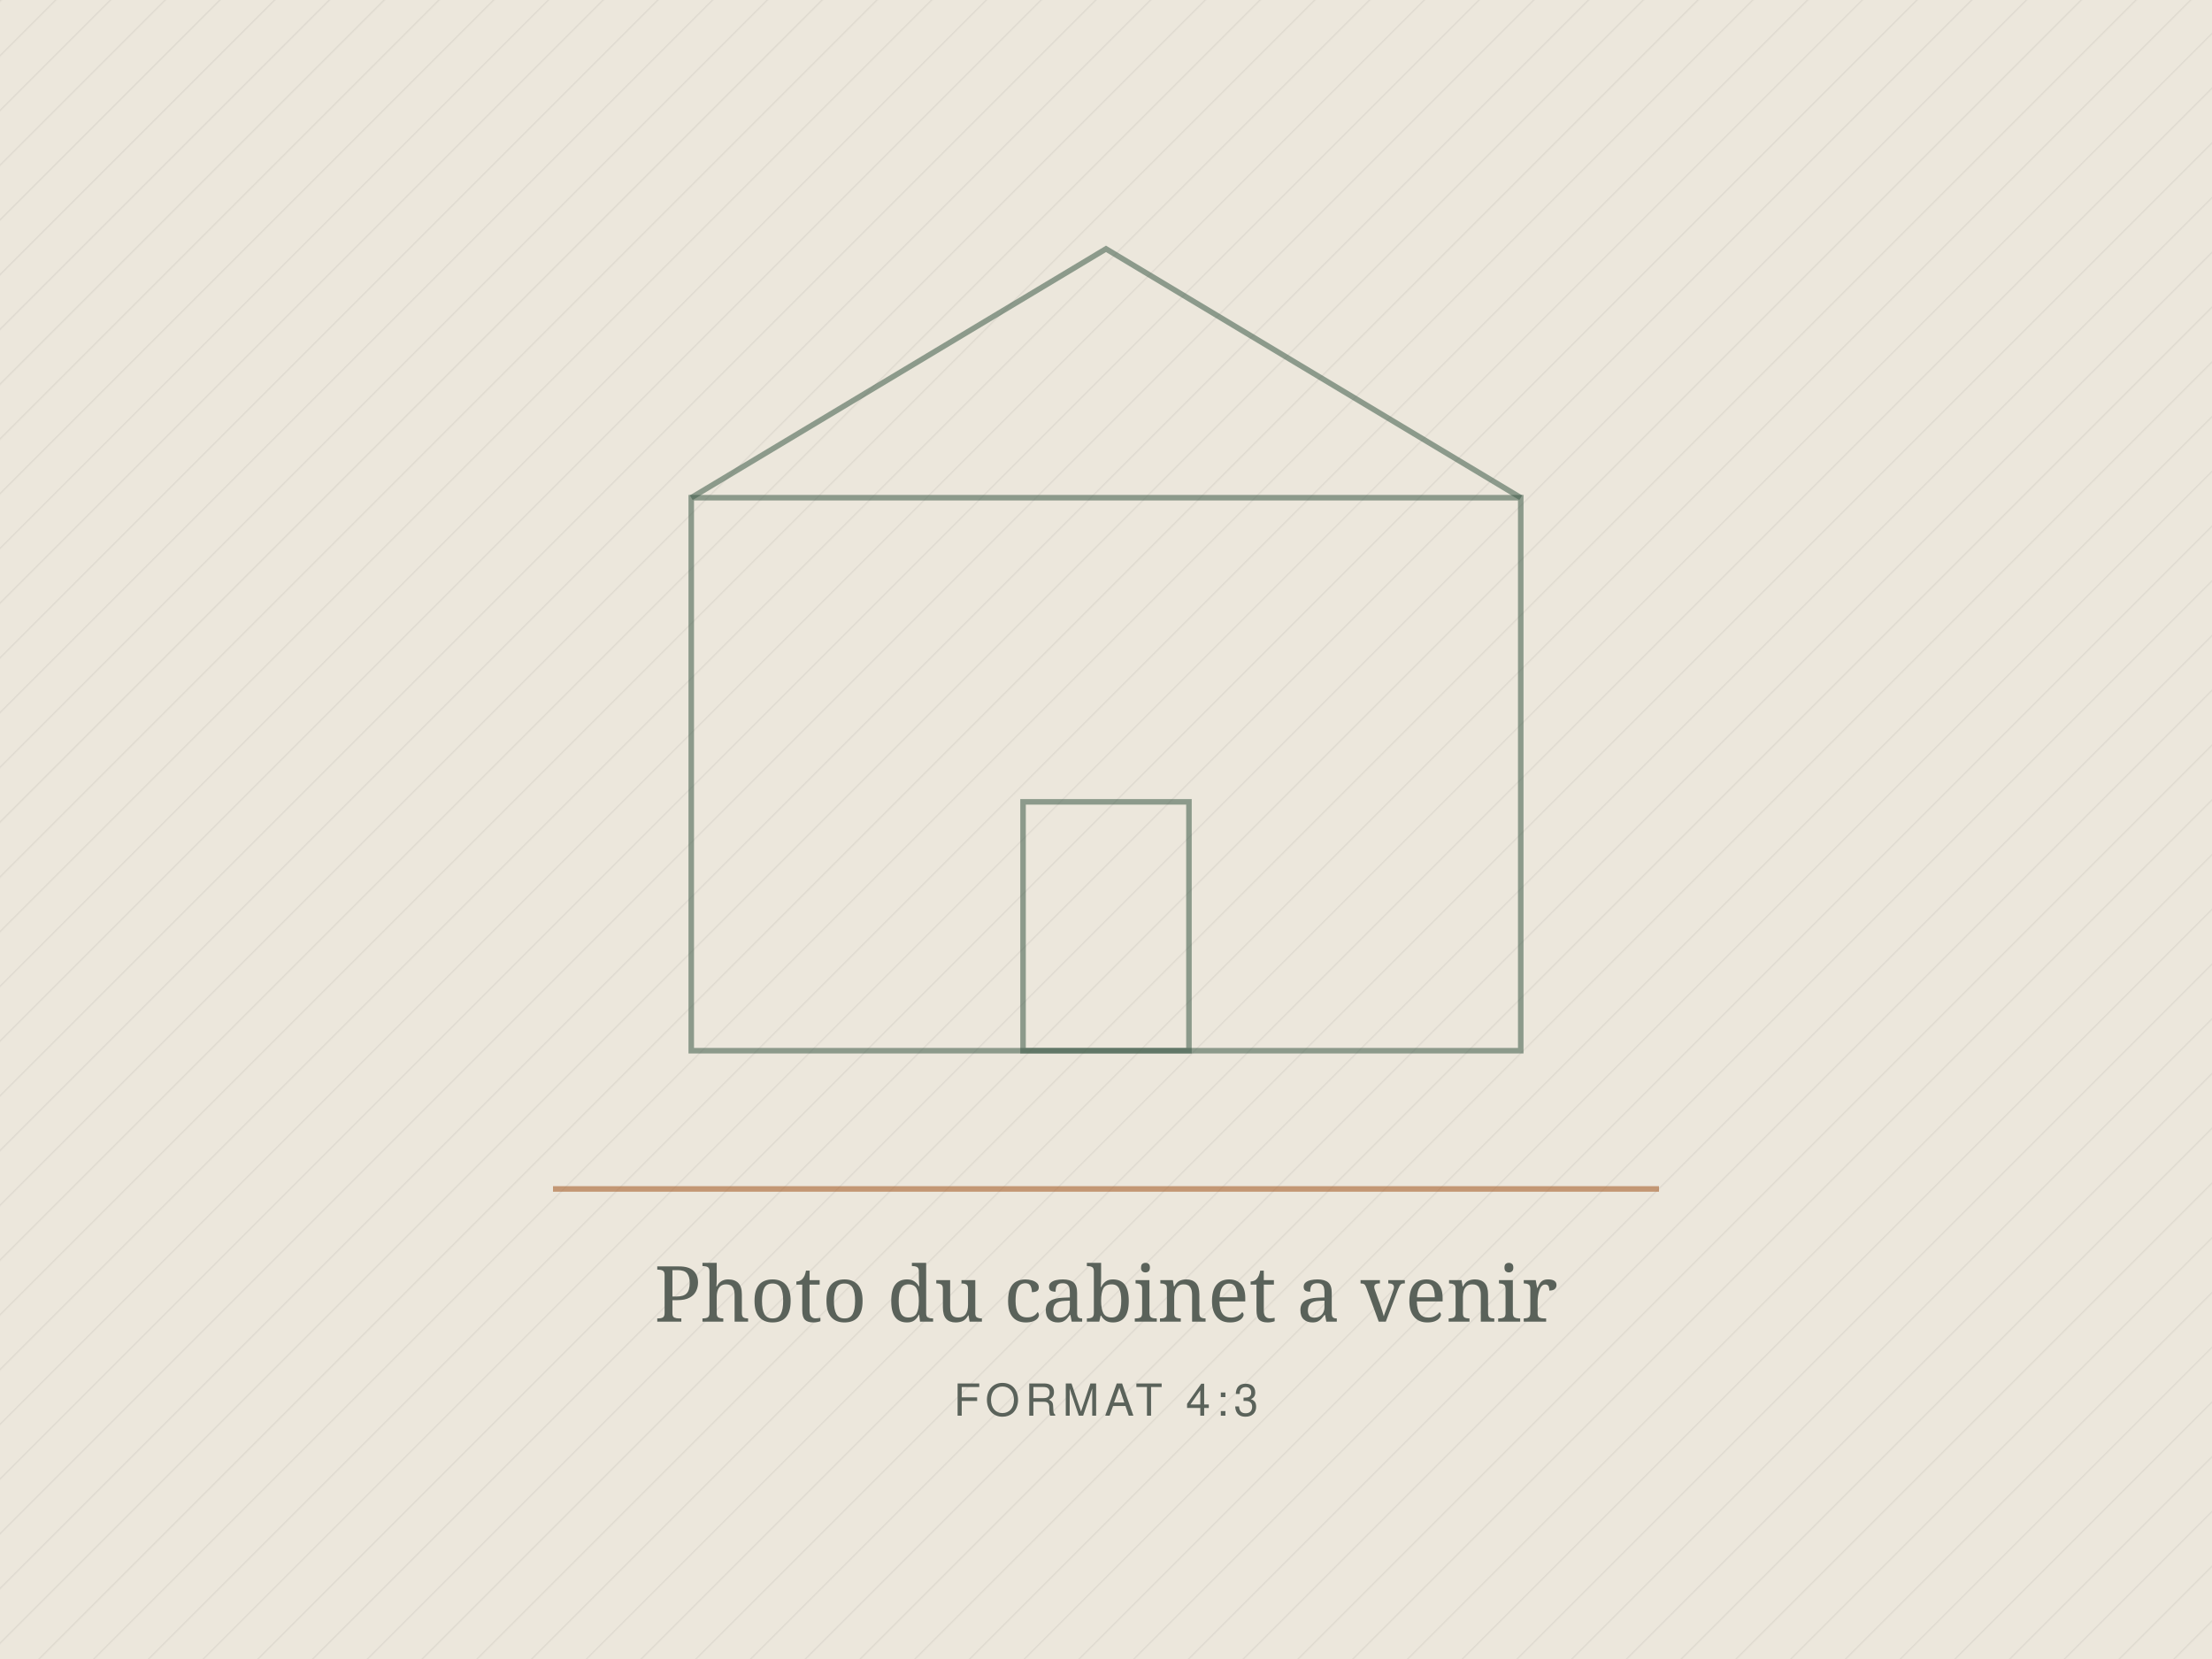
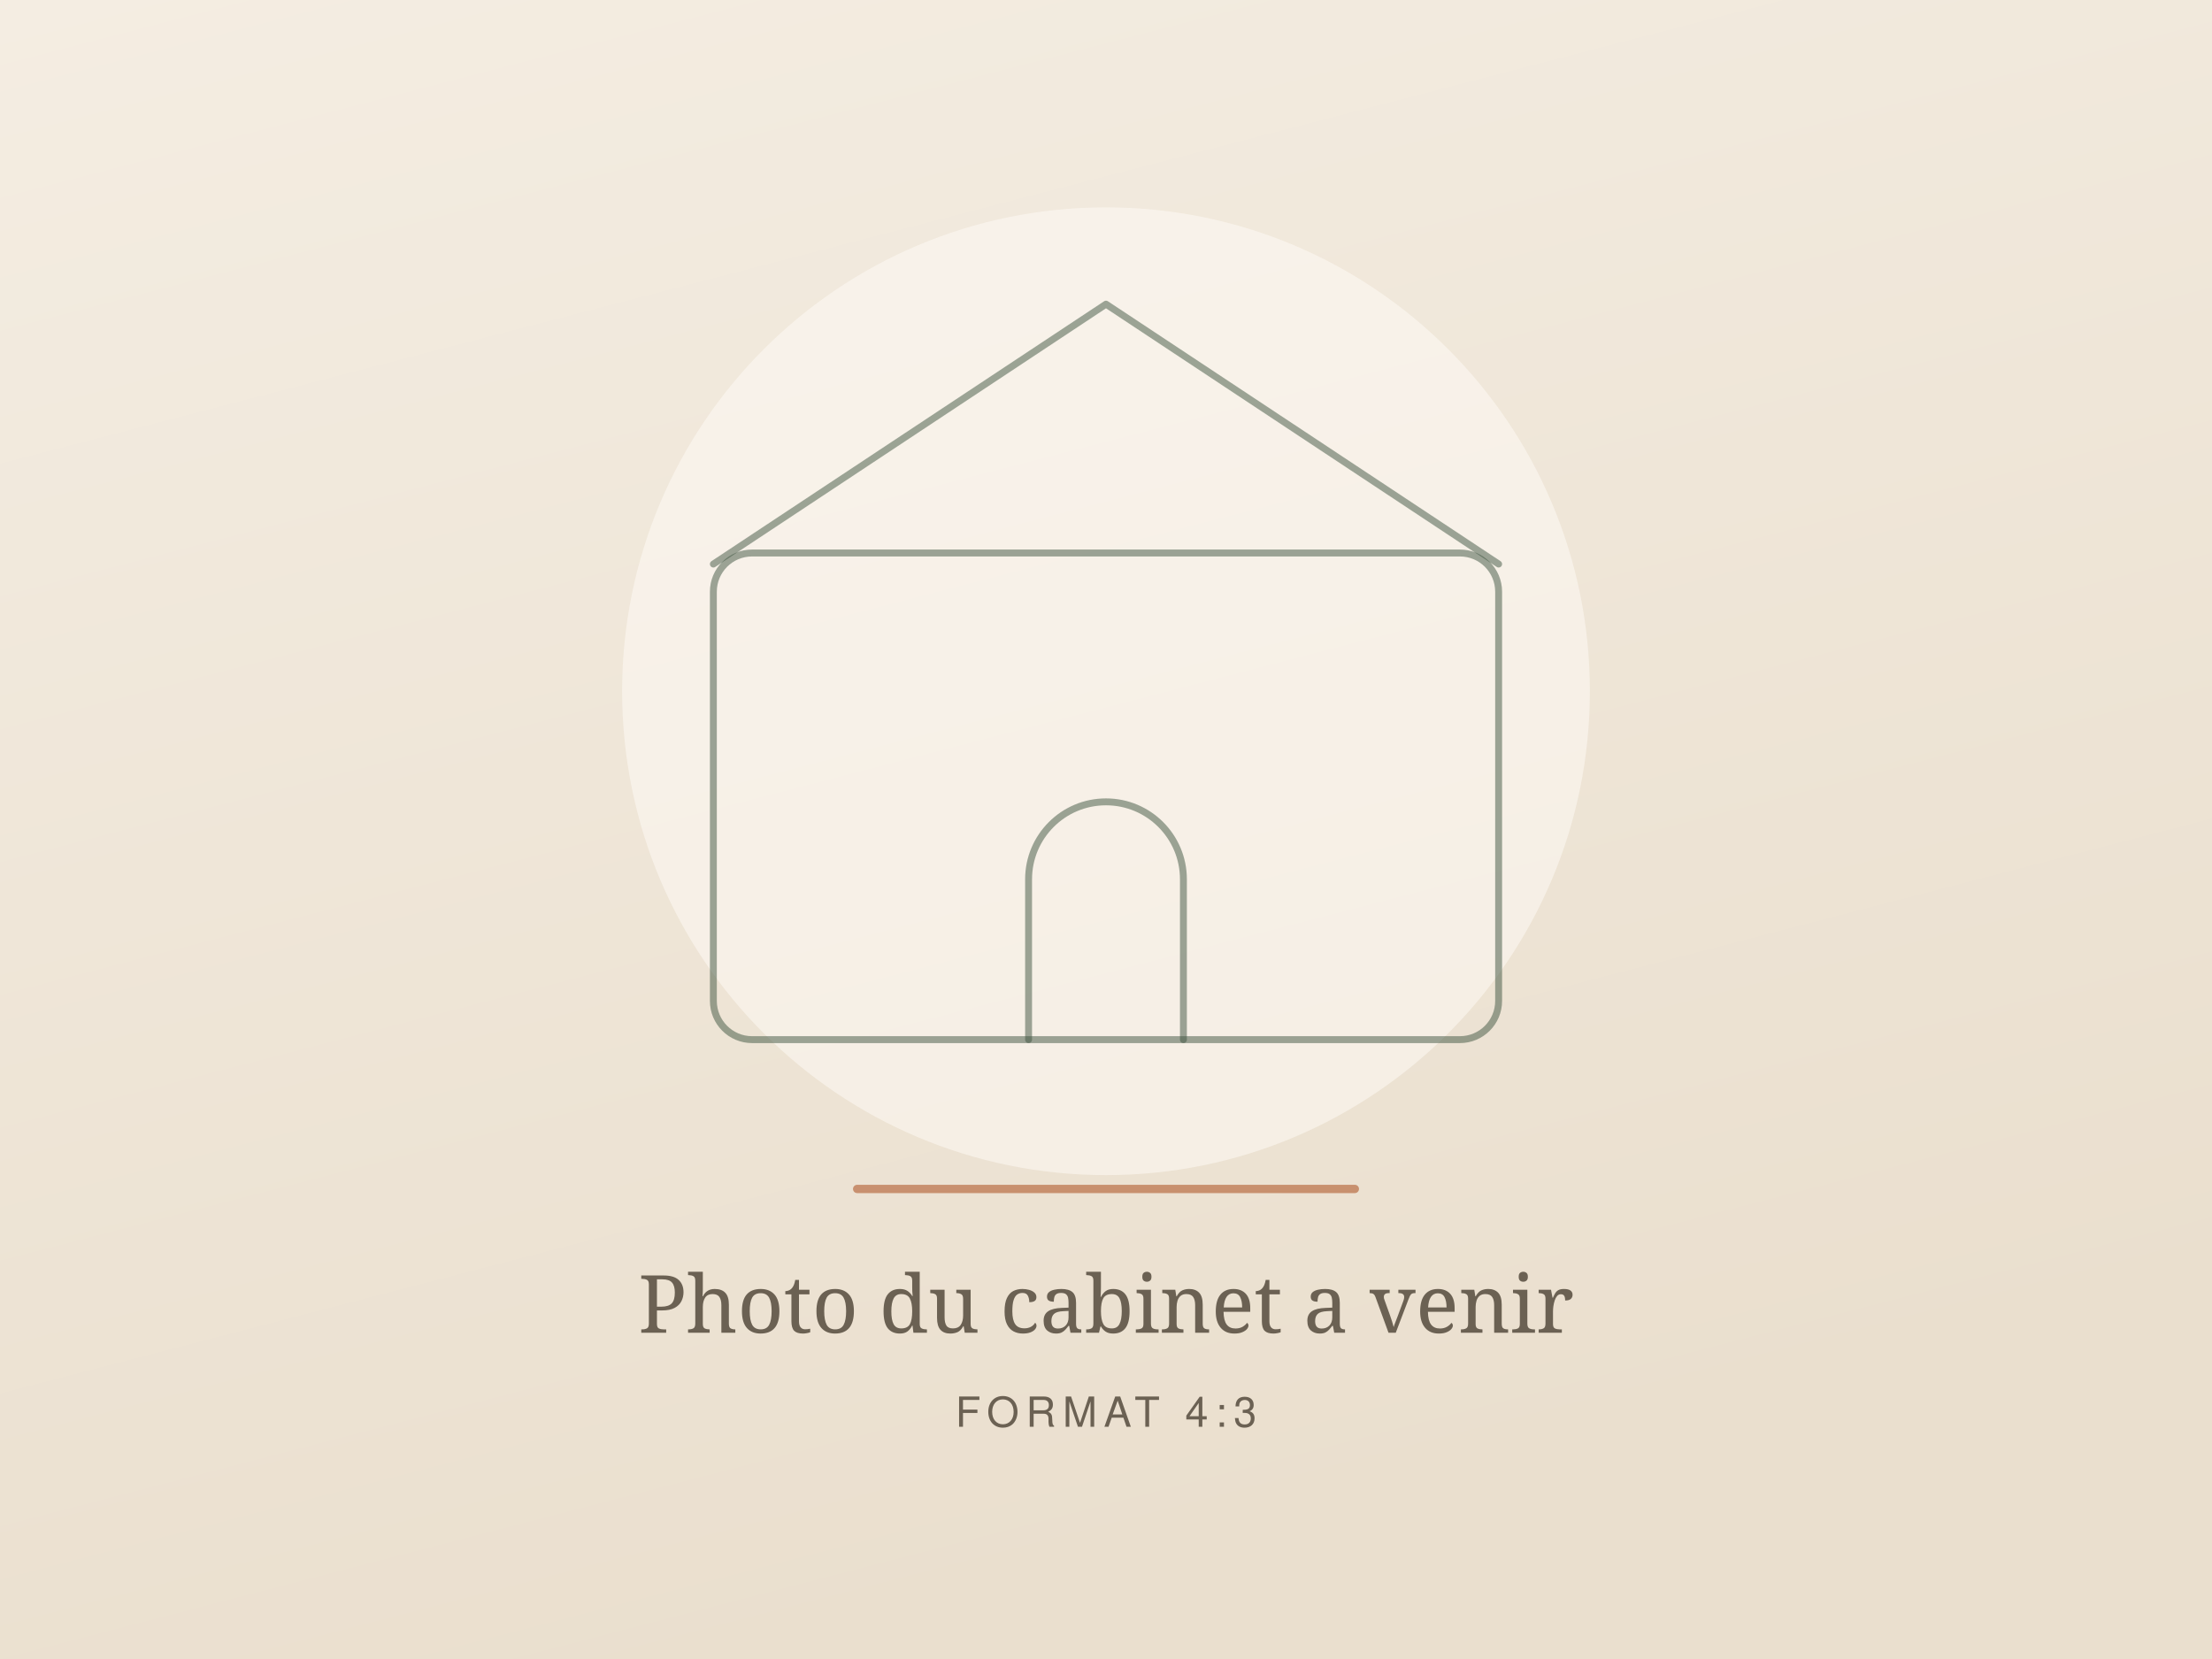
<svg xmlns="http://www.w3.org/2000/svg" viewBox="0 0 800 600" width="800" height="600" role="img" aria-label="Emplacement reserve a la photo du cabinet">
  <defs>
-     <pattern id="hachures-cabinet" width="14" height="14" patternUnits="userSpaceOnUse" patternTransform="rotate(45)">
-       <line x1="0" y1="0" x2="0" y2="14" stroke="#1b1e1a" stroke-opacity="0.06" stroke-width="1" />
-     </pattern>
+     <linearGradient id="fond-cabinet" x1="0" y1="0" x2="0.35" y2="1">
+       <stop offset="0" stop-color="#f4ede2" />
+       <stop offset="1" stop-color="#eadfce" />
+     </linearGradient>
  </defs>
-   <rect width="800" height="600" fill="#ece7dc" />
-   <rect width="800" height="600" fill="url(#hachures-cabinet)" />
-   <g fill="none" stroke="#3e5b4a" stroke-opacity="0.55" stroke-width="2">
-     <rect x="250" y="180" width="300" height="200" />
-     <path d="M250 180 L400 90 L550 180" />
-     <rect x="370" y="290" width="60" height="90" />
+   <rect width="800" height="600" fill="url(#fond-cabinet)" />
+   <circle cx="400" cy="250" r="175" fill="#fffdf9" fill-opacity="0.5" />
+   <g fill="none" stroke="#3e5540" stroke-opacity="0.5" stroke-width="2.5" stroke-linejoin="round" stroke-linecap="round">
+     <path d="M272 200 h256 a14 14 0 0 1 14 14 v148 a14 14 0 0 1 -14 14 h-256 a14 14 0 0 1 -14 -14 v-148 a14 14 0 0 1 14 -14 z" />
+     <path d="M258 204 L400 110 L542 204" />
+     <path d="M372 376 v-58 a28 28 0 0 1 56 0 v58" />
  </g>
-   <line x1="200" y1="430" x2="600" y2="430" stroke="#a8622f" stroke-opacity="0.6" stroke-width="2" />
-   <text x="400" y="478" text-anchor="middle" font-family="Georgia, serif" font-size="28" fill="#5a625a">Photo du cabinet a venir</text>
-   <text x="400" y="512" text-anchor="middle" font-family="Helvetica, Arial, sans-serif" font-size="16" letter-spacing="2" fill="#5a625a">FORMAT 4:3</text>
+   <path d="M310 430 h180" stroke="#b5653a" stroke-opacity="0.65" stroke-width="3" stroke-linecap="round" />
+   <text x="400" y="482" text-anchor="middle" font-family="Georgia, serif" font-size="29" fill="#6b6153">Photo du cabinet a venir</text>
+   <text x="400" y="516" text-anchor="middle" font-family="Helvetica, Arial, sans-serif" font-size="15" letter-spacing="2.5" fill="#6b6153">FORMAT 4:3</text>
</svg>
